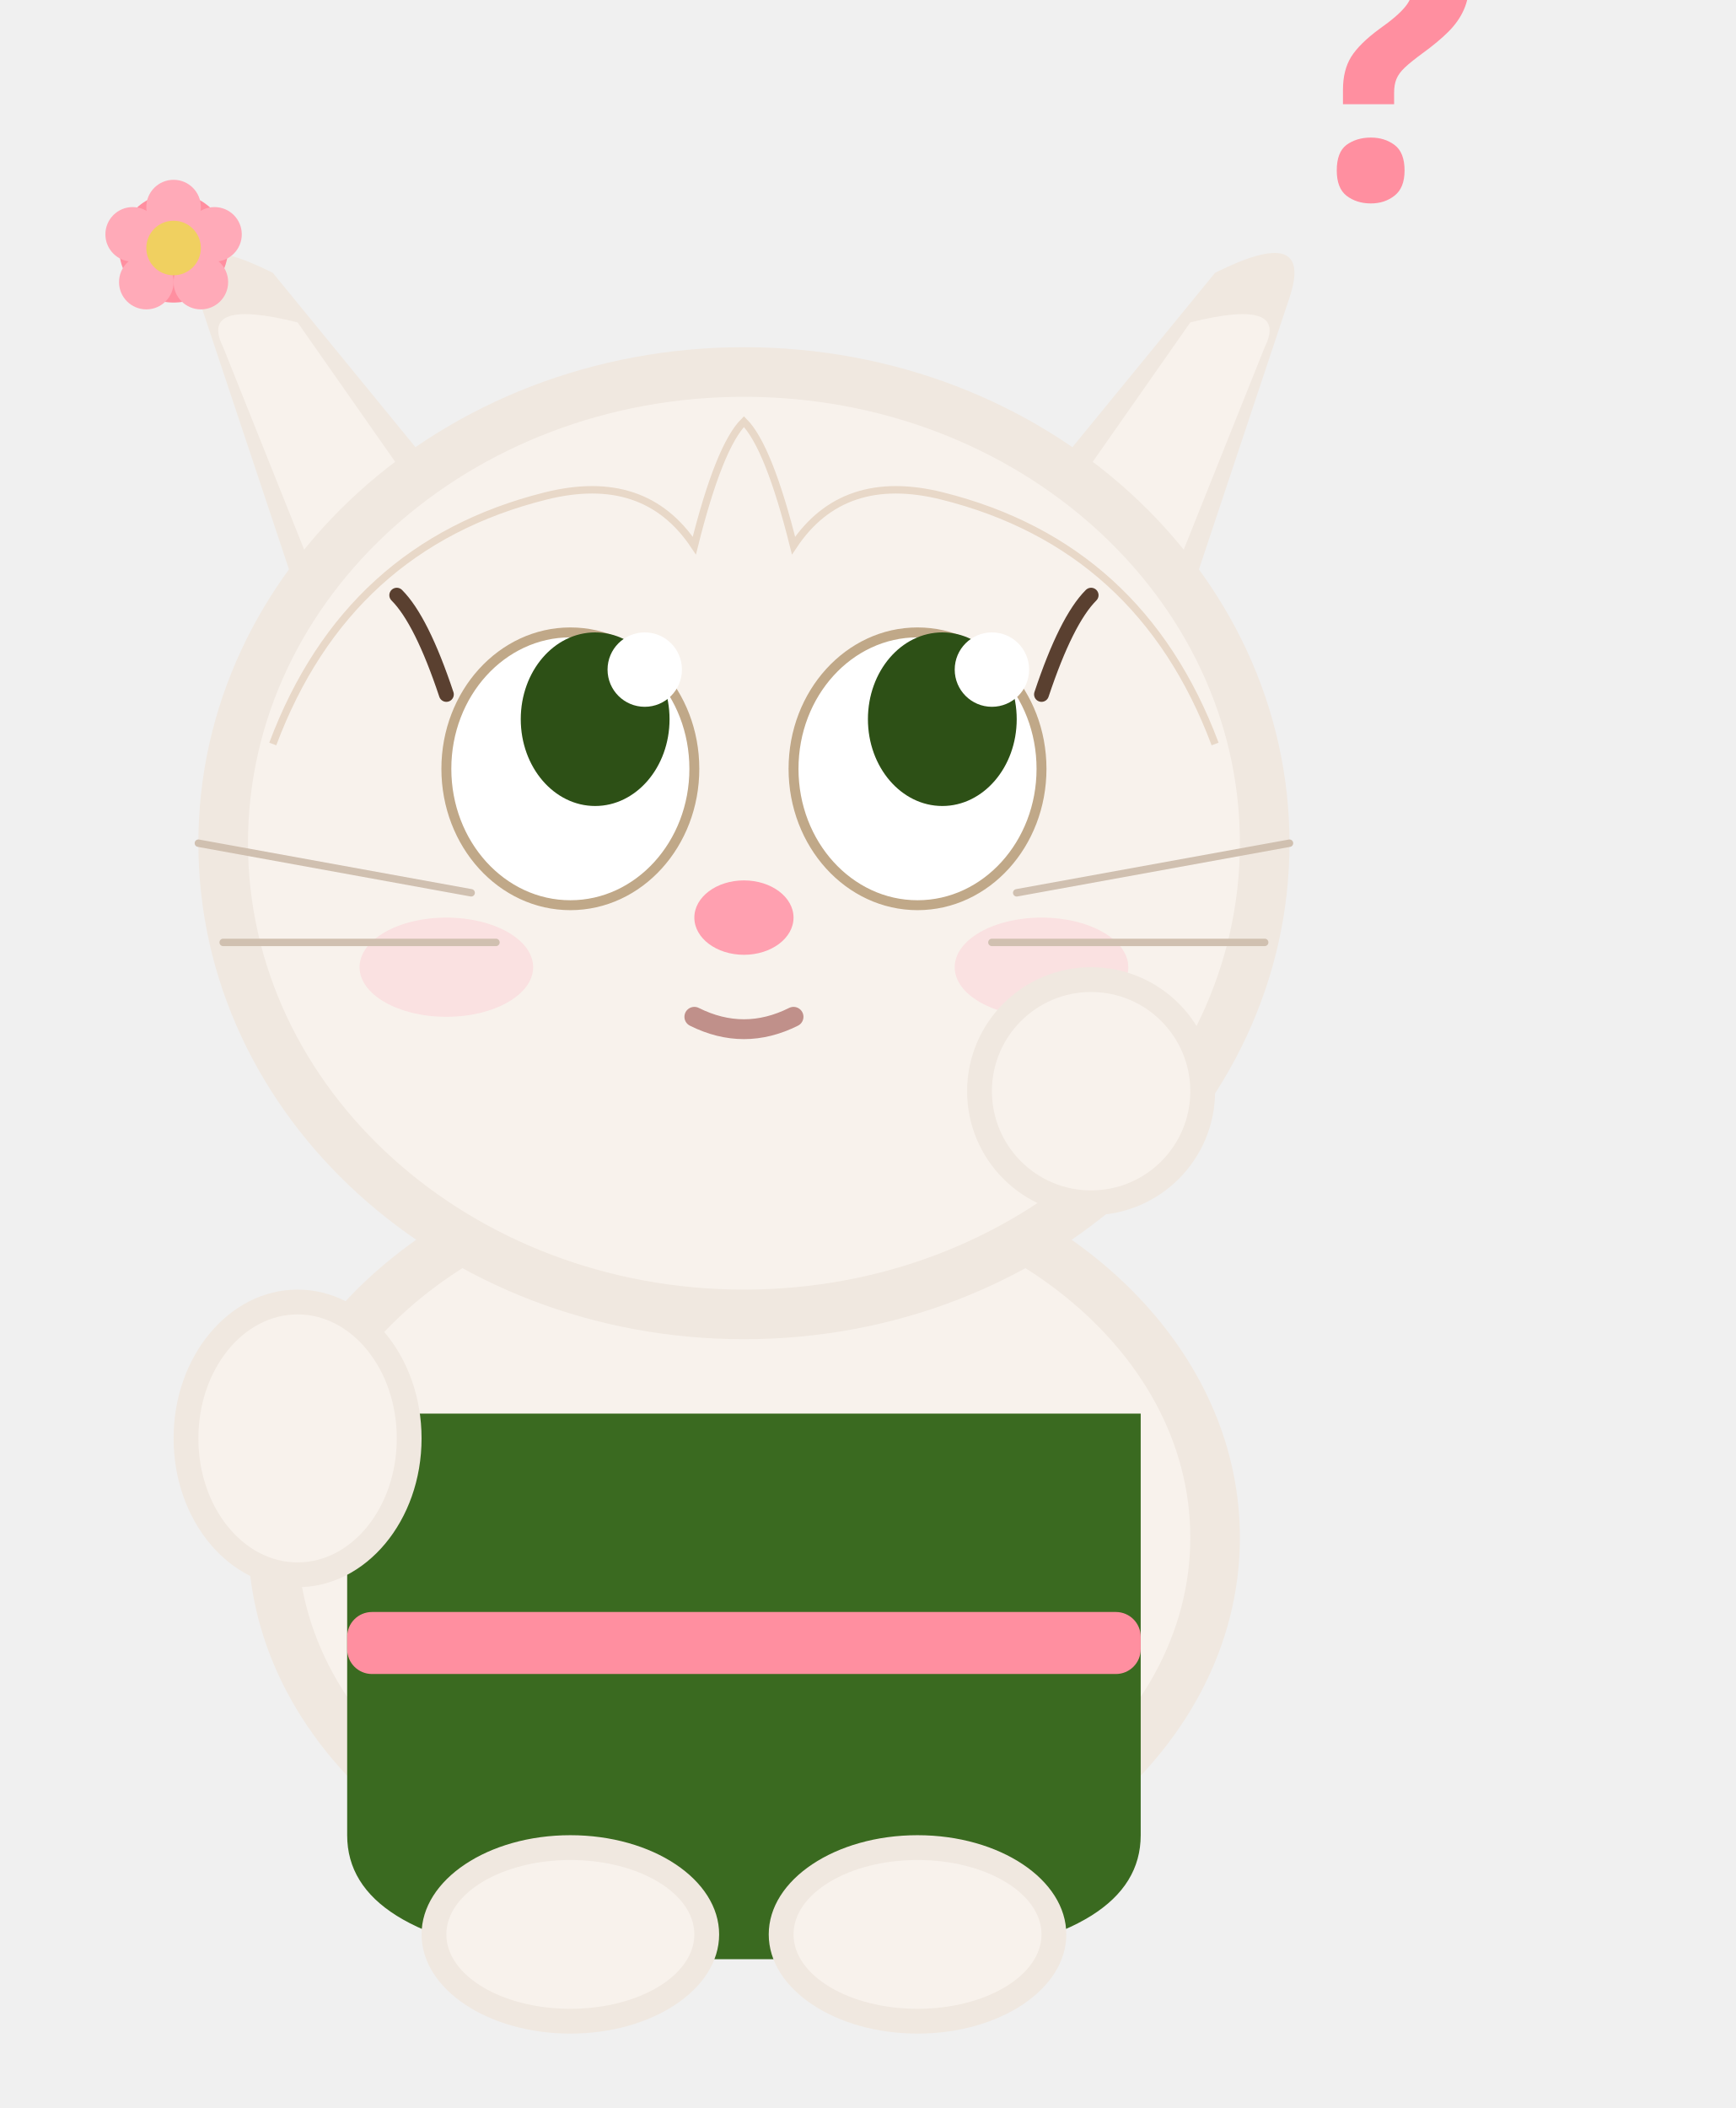
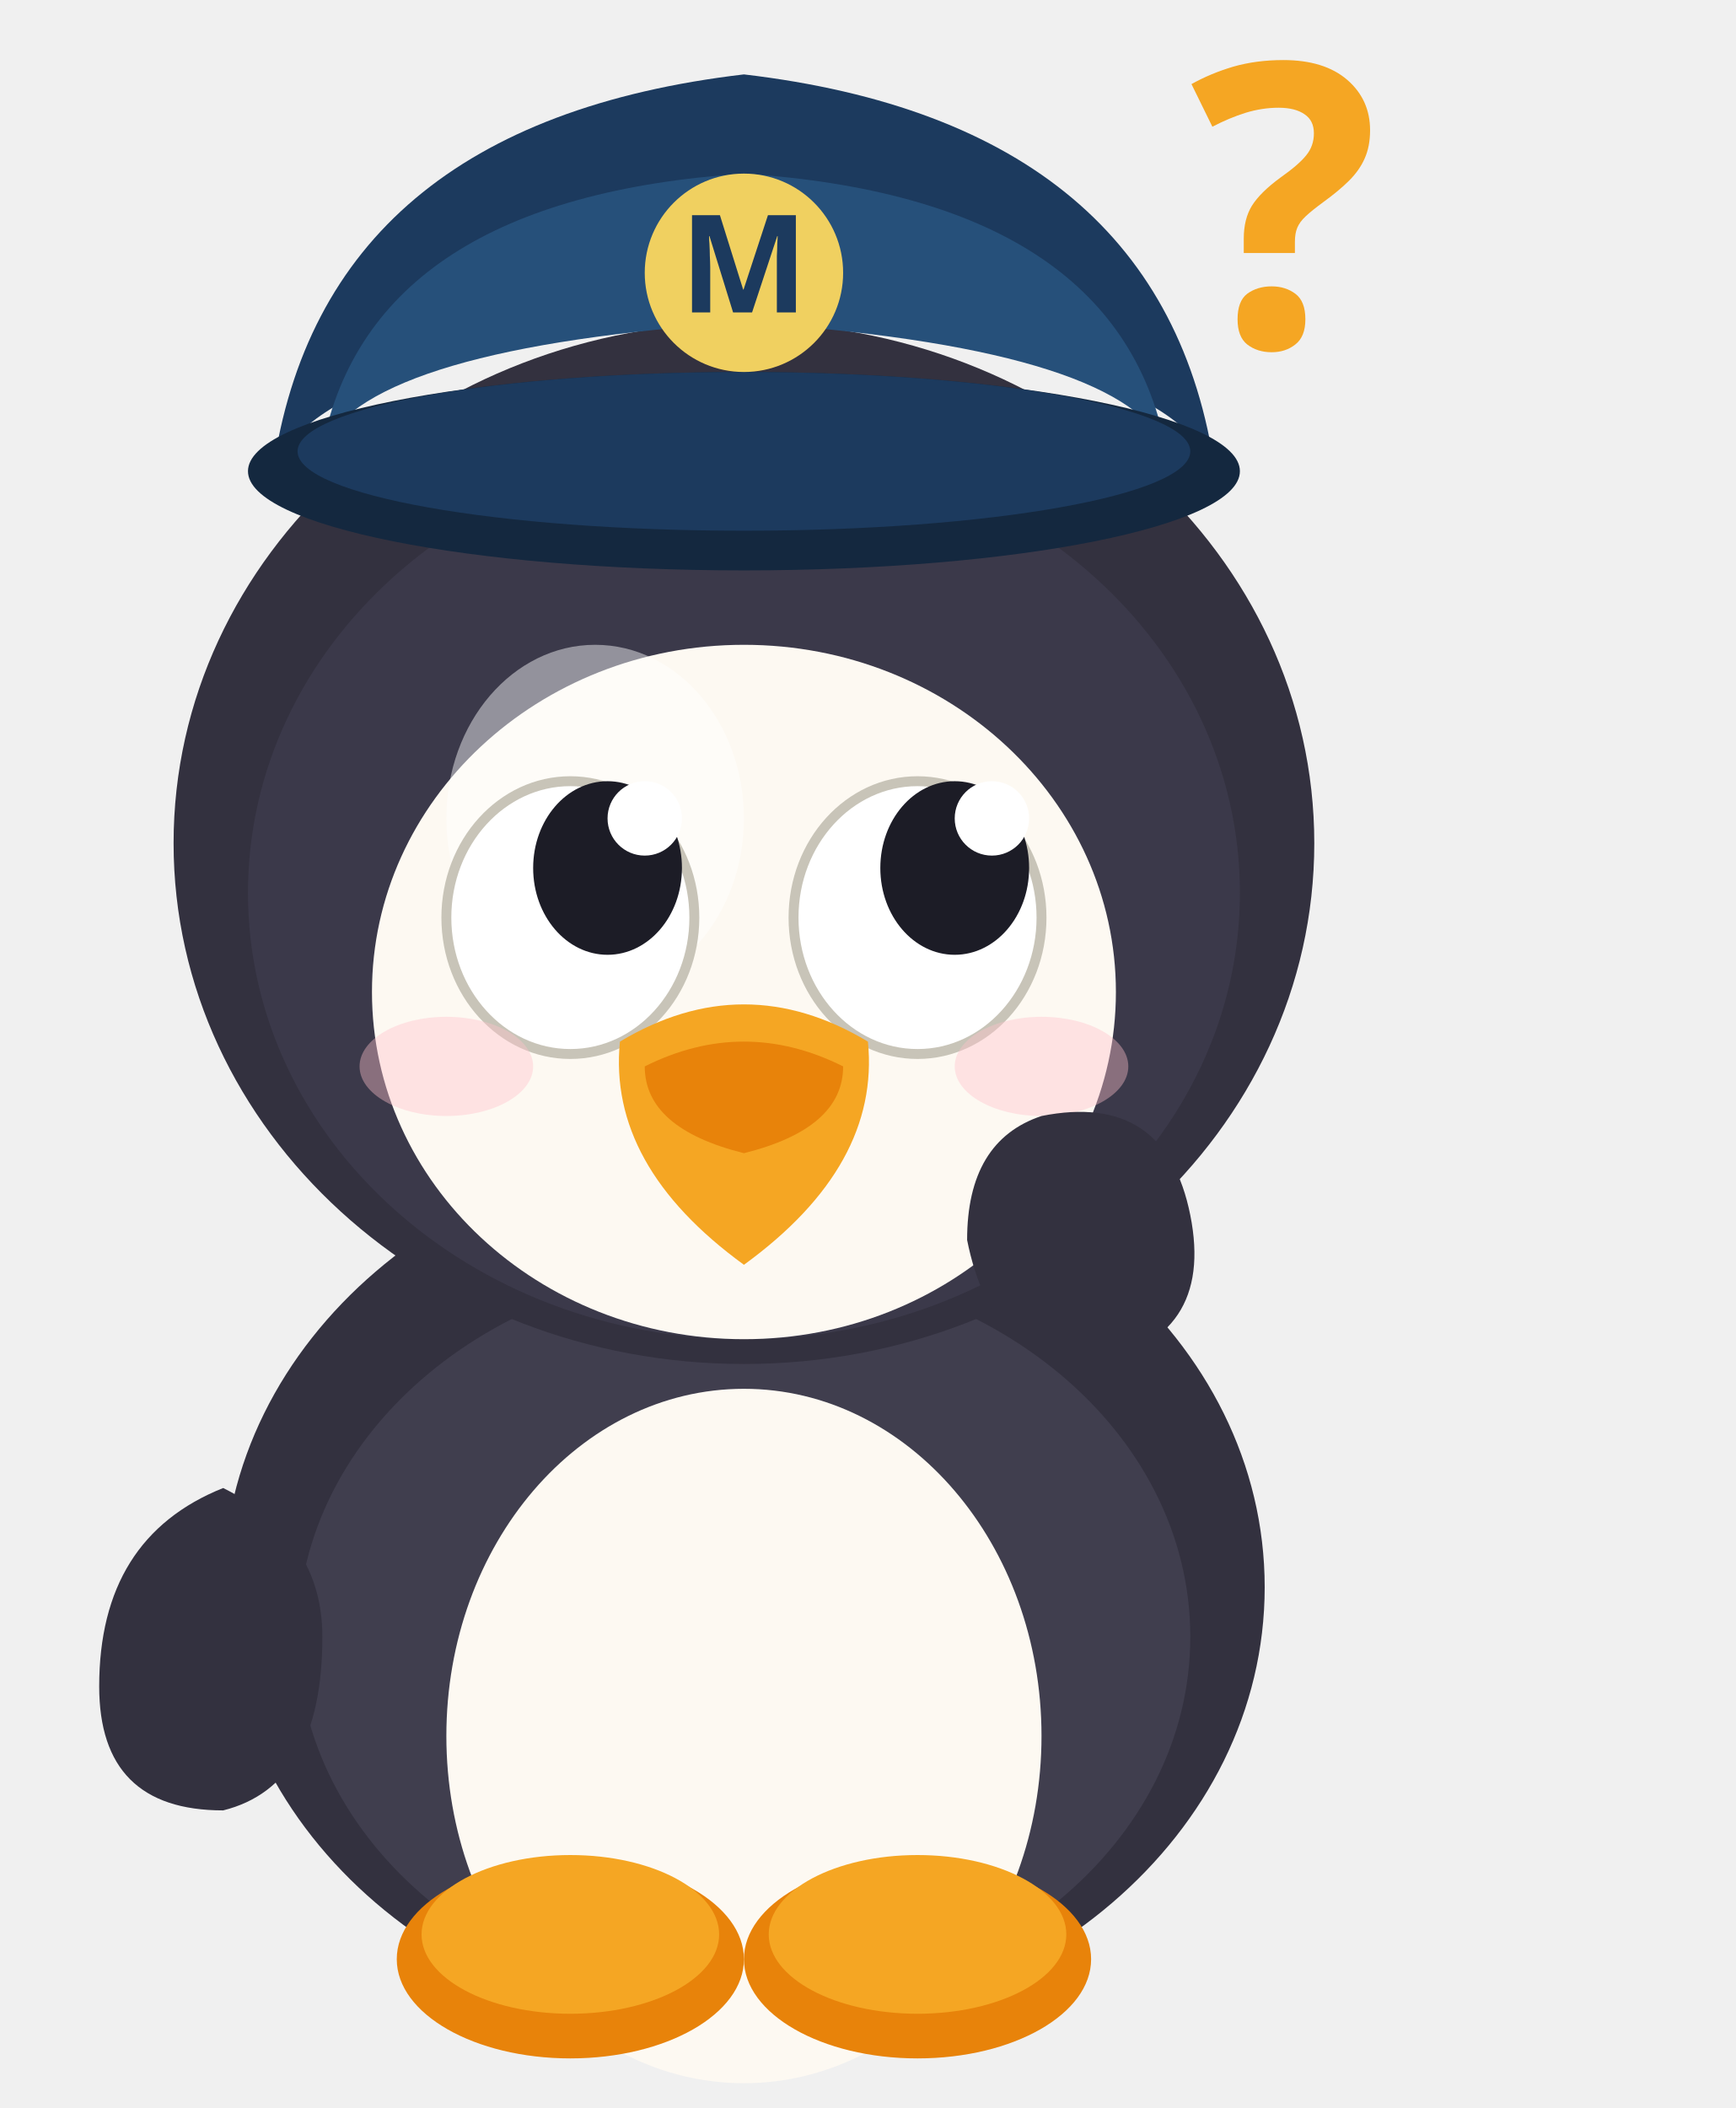
<svg xmlns="http://www.w3.org/2000/svg" viewBox="0 0 70 85">
-   <ellipse cx="30" cy="62" rx="20" ry="16" fill="#f0e8e0" />
-   <ellipse cx="30" cy="62" rx="18" ry="14" fill="#f8f2ec" />
-   <path d="M14 57 L14 74 Q14 78 22 79 L38 79 Q46 78 46 74 L46 57" fill="#3a6a20" />
-   <rect x="14" y="65" width="32" height="2.5" rx="1" fill="#ff8fa0" />
-   <path d="M14 30 L8 12 Q7 9 11 11 L20 22Z" fill="#f0e8e0" />
-   <path d="M15 29 L9 14 Q8 12 12 13 L19 23Z" fill="#f8f2ec" />
-   <g transform="translate(7,10) scale(0.55)">
-     <circle cx="0" cy="0" r="4" fill="#ff8fa0" />
-     <circle cx="0" cy="-3" r="2" fill="#ffaab8" />
-     <circle cx="3" cy="-1" r="2" fill="#ffaab8" />
-     <circle cx="2" cy="2.5" r="2" fill="#ffaab8" />
-     <circle cx="-2" cy="2.5" r="2" fill="#ffaab8" />
-     <circle cx="-3" cy="-1" r="2" fill="#ffaab8" />
-     <circle cx="0" cy="0" r="2" fill="#f0d060" />
-   </g>
-   <path d="M46 30 L52 12 Q53 9 49 11 L40 22Z" fill="#f0e8e0" />
-   <path d="M45 29 L51 14 Q52 12 48 13 L41 23Z" fill="#f8f2ec" />
-   <ellipse cx="30" cy="34" rx="22" ry="20" fill="#f0e8e0" />
-   <ellipse cx="30" cy="34" rx="20" ry="18" fill="#f8f2ec" />
-   <path d="M11 30 Q14 22 22 20 Q26 19 28 22 Q29 18 30 17 Q31 18 32 22 Q34 19 38 20 Q46 22 49 30" fill="#f8f2ec" stroke="#e8d8c8" stroke-width="0.3" />
-   <ellipse cx="23" cy="31" rx="5" ry="5.5" fill="white" stroke="#c0a888" stroke-width="0.4" />
-   <ellipse cx="37" cy="31" rx="5" ry="5.5" fill="white" stroke="#c0a888" stroke-width="0.4" />
-   <ellipse cx="24" cy="29" rx="3" ry="3.5" fill="#2d5016" />
-   <ellipse cx="38" cy="29" rx="3" ry="3.5" fill="#2d5016" />
-   <circle cx="26" cy="27" r="1.5" fill="white" />
-   <circle cx="40" cy="27" r="1.5" fill="white" />
-   <g stroke="#5a4030" stroke-width="0.6" stroke-linecap="round" fill="none">
-     <path d="M18 28 Q17 25 16 24" />
-     <path d="M42 28 Q43 25 44 24" />
-   </g>
-   <ellipse cx="30" cy="37" rx="2" ry="1.5" fill="#ffa0b0" />
-   <ellipse cx="18" cy="39" rx="3.5" ry="2" fill="#ffc0cb" opacity="0.35" />
-   <ellipse cx="42" cy="39" rx="3.5" ry="2" fill="#ffc0cb" opacity="0.35" />
-   <path d="M28 41 Q30 42 32 41" stroke="#c0908a" stroke-width="0.8" fill="none" stroke-linecap="round" />
-   <g stroke="#d0c0b0" stroke-width="0.3" stroke-linecap="round">
-     <line x1="8" y1="34" x2="19" y2="36" />
-     <line x1="9" y1="38" x2="20" y2="38" />
-     <line x1="52" y1="34" x2="41" y2="36" />
-     <line x1="51" y1="38" x2="40" y2="38" />
-   </g>
-   <ellipse cx="44" cy="44" rx="5" ry="5" fill="#f0e8e0" />
-   <ellipse cx="44" cy="44" rx="4" ry="4" fill="#f8f2ec" />
-   <ellipse cx="12" cy="58" rx="5" ry="6" fill="#f0e8e0" />
-   <ellipse cx="12" cy="58" rx="4" ry="5" fill="#f8f2ec" />
-   <g transform="translate(52, 8)">
-     <text x="0" y="0" font-size="16" font-weight="bold" fill="#ff8fa0" font-family="sans-serif">?</text>
-   </g>
-   <ellipse cx="23" cy="78" rx="6" ry="4" fill="#f0e8e0" />
-   <ellipse cx="23" cy="78" rx="5" ry="3" fill="#f8f2ec" />
-   <ellipse cx="37" cy="78" rx="6" ry="4" fill="#f0e8e0" />
-   <ellipse cx="37" cy="78" rx="5" ry="3" fill="#f8f2ec" />
+   <ellipse cx="30" cy="64" rx="21" ry="18" fill="#33313f" />
+   <ellipse cx="30" cy="66" rx="18" ry="15" fill="#403e4e" />
+   <ellipse cx="30" cy="70" rx="12" ry="14" fill="#fdf9f2" />
+   <path d="M19 49 Q30 56 41 49" fill="#2d5016" />
+   <path d="M22 50 Q30 54 38 50" fill="#4a7a2e" />
+   <ellipse cx="30" cy="34" rx="23" ry="21" fill="#33313f" />
+   <ellipse cx="30" cy="36" rx="20" ry="18" fill="#3b394a" />
+   <ellipse cx="30" cy="40" rx="15" ry="14" fill="#fdf9f2" />
+   <ellipse cx="24" cy="33" rx="6" ry="7" fill="#ffffff" opacity="0.45" />
+   <path d="M11 19 Q13 5 30 3 Q47 5 49 19 Q47 14 30 13 Q13 14 11 19Z" fill="#1c3a5e" />
+   <path d="M13 18 Q15 8 30 7 Q45 8 47 18 Q45 14 30 13 Q15 14 13 18Z" fill="#26507a" />
+   <ellipse cx="30" cy="19" rx="20" ry="4" fill="#14283f" />
+   <ellipse cx="30" cy="18.2" rx="18" ry="3.2" fill="#1c3a5e" />
+   <circle cx="30" cy="11" r="4" fill="#f0d060" />
+   <text x="30" y="12.6" font-family="'Hiragino Sans', 'Yu Gothic', sans-serif" font-size="5.5" font-weight="700" fill="#1c3a5e" text-anchor="middle">M</text>
+   <ellipse cx="23" cy="37" rx="5" ry="5.5" fill="white" stroke="#c8c4b8" stroke-width="0.4" />
+   <ellipse cx="37" cy="37" rx="5" ry="5.5" fill="white" stroke="#c8c4b8" stroke-width="0.4" />
+   <ellipse cx="24.5" cy="35" rx="3" ry="3.5" fill="#1c1c26" />
+   <ellipse cx="38.5" cy="35" rx="3" ry="3.5" fill="#1c1c26" />
+   <circle cx="26" cy="33" r="1.5" fill="white" />
+   <circle cx="40" cy="33" r="1.5" fill="white" />
+   <ellipse cx="18" cy="43" rx="3.5" ry="2" fill="#ffc0cb" opacity="0.4" />
+   <ellipse cx="42" cy="43" rx="3.5" ry="2" fill="#ffc0cb" opacity="0.4" />
+   <path d="M25 42 Q30 39 35 42 Q35.5 47 30 51 Q24.5 47 25 42Z" fill="#f5a623" />
+   <path d="M26 43 Q30 41 34 43 Q34 45.5 30 46.5 Q26 45.5 26 43Z" fill="#e8830a" />
+   <path d="M42 45 Q47 44 48 49 Q49 54 44 55 Q40 55 39 50 Q39 46 42 45Z" fill="#33313f" />
+   <path d="M9 60 Q4 62 4 68 Q4 73 9 73 Q13 72 13 66 Q13 62 9 60Z" fill="#33313f" />
+   <text x="48" y="14" font-size="16" font-weight="bold" fill="#f5a623" font-family="sans-serif">?</text>
+   <ellipse cx="23" cy="79" rx="7" ry="4" fill="#e8830a" />
+   <ellipse cx="23" cy="78" rx="6" ry="3.2" fill="#f5a623" />
+   <ellipse cx="37" cy="79" rx="7" ry="4" fill="#e8830a" />
+   <ellipse cx="37" cy="78" rx="6" ry="3.2" fill="#f5a623" />
</svg>
